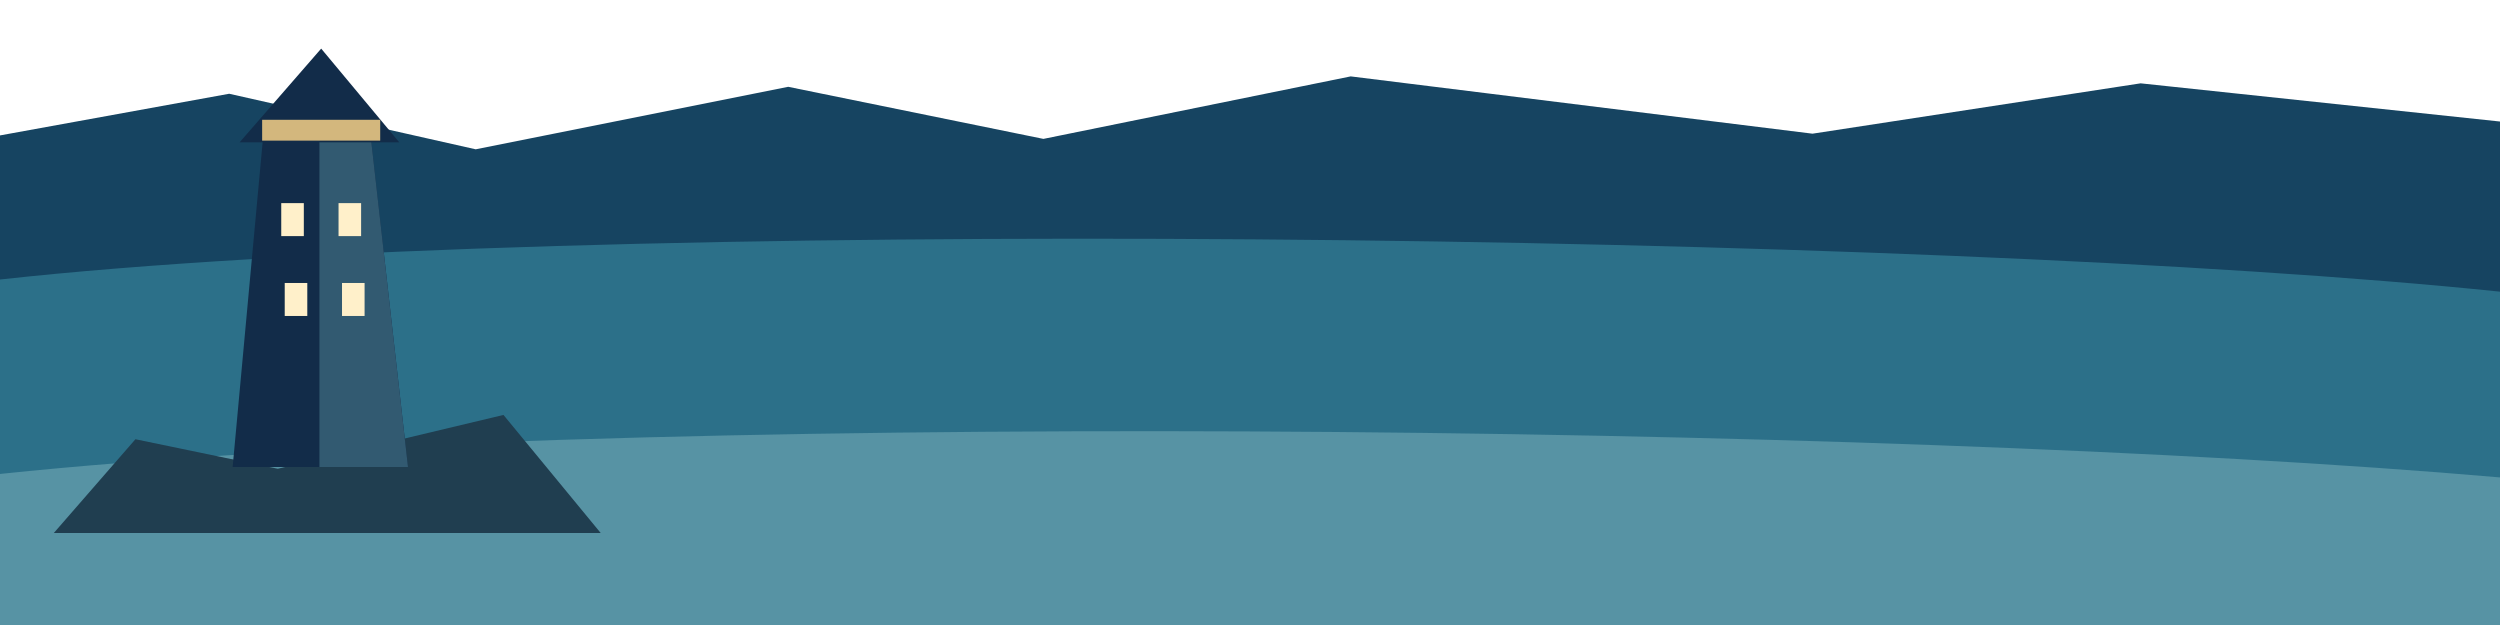
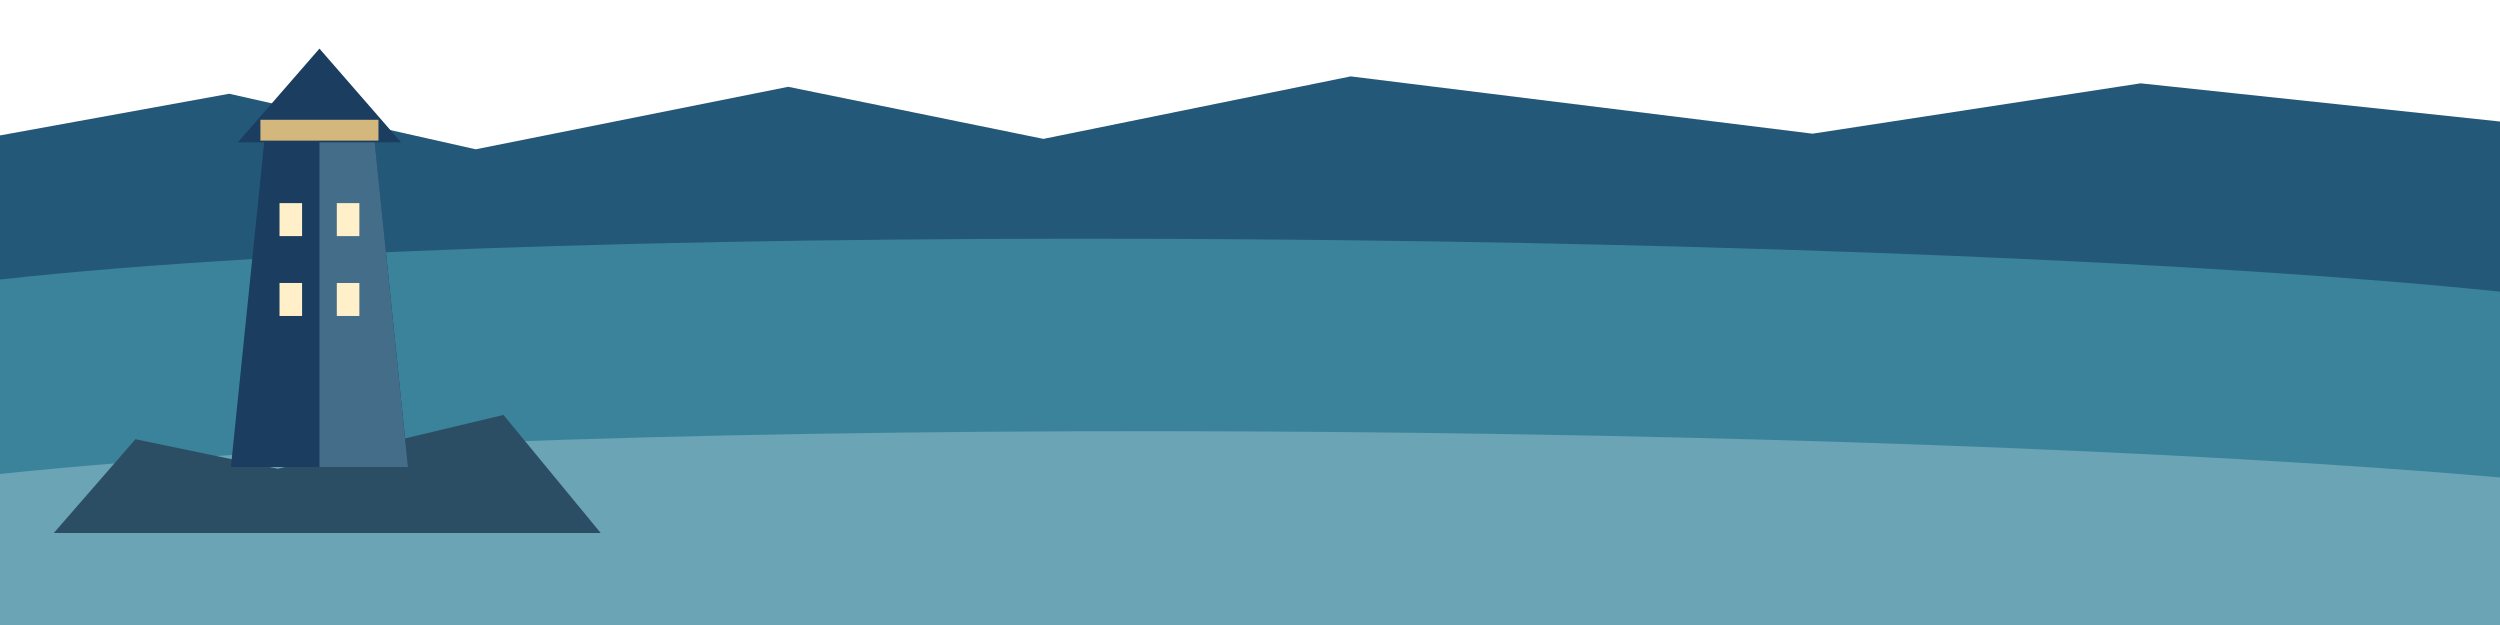
<svg xmlns="http://www.w3.org/2000/svg" width="1440" height="360" viewBox="0 0 1440 360" preserveAspectRatio="none">
-   <path fill="#164461" d="M0 78 132 54 274 86 454 50 601 80 778 44 1044 77 1233 48 1440 70V360H0Z" />
-   <path fill="#2c7089" d="M0 161C335 124 1113 134 1440 168V360H0Z" />
-   <path fill="#5793a4" d="M0 273C352 236 1084 244 1440 275V360H0Z" />
-   <path fill="#203e50" d="m31 307 47-54 82 17 130-31 56 68Z" />
-   <path fill="#122c49" d="m134 269 18-195h61l22 195Z" />
-   <path fill="#325a71" d="m184 74 29 0 22 195h-51Z" />
-   <path fill="#122c49" d="m138 82 47-54 45 54Z" />
-   <path fill="#d3b77d" d="M151 69h68v12h-68Z" />
-   <path fill="#fff0ca" d="M162 117h13v19h-13zm33 0h13v19h-13zm-31 46h13v19h-13zm33 0h13v19h-13z" />
+   <path fill="#245878" d="M0 78 132 54 274 86 454 50 601 80 778 44 1044 77 1233 48 1440 70V360H0Z" />
+   <path fill="#3b839b" d="M0 161C335 124 1113 134 1440 168V360H0Z" />
+   <path fill="#6aa4b5" d="M0 273C352 236 1084 244 1440 275V360H0Z" />
+   <path fill="#2c4e65" d="m31 307 47-54 82 17 130-31 56 68Z" />
+   <path fill="#1a3d60" d="M133 269 153 74h62l20 195Z" />
+   <path fill="#436d88" d="M184 74h31l20 195h-51Z" />
+   <path fill="#1a3d60" d="M137 82 184 28l47 54Z" />
+   <path fill="#d3b77d" d="M150 69h68v12h-68Z" />
+   <g fill="#fff0ca">
+     <rect x="161" y="117" width="13" height="19" />
+     <rect x="194" y="117" width="13" height="19" />
+     <rect x="161" y="163" width="13" height="19" />
+     <rect x="194" y="163" width="13" height="19" />
+   </g>
</svg>
